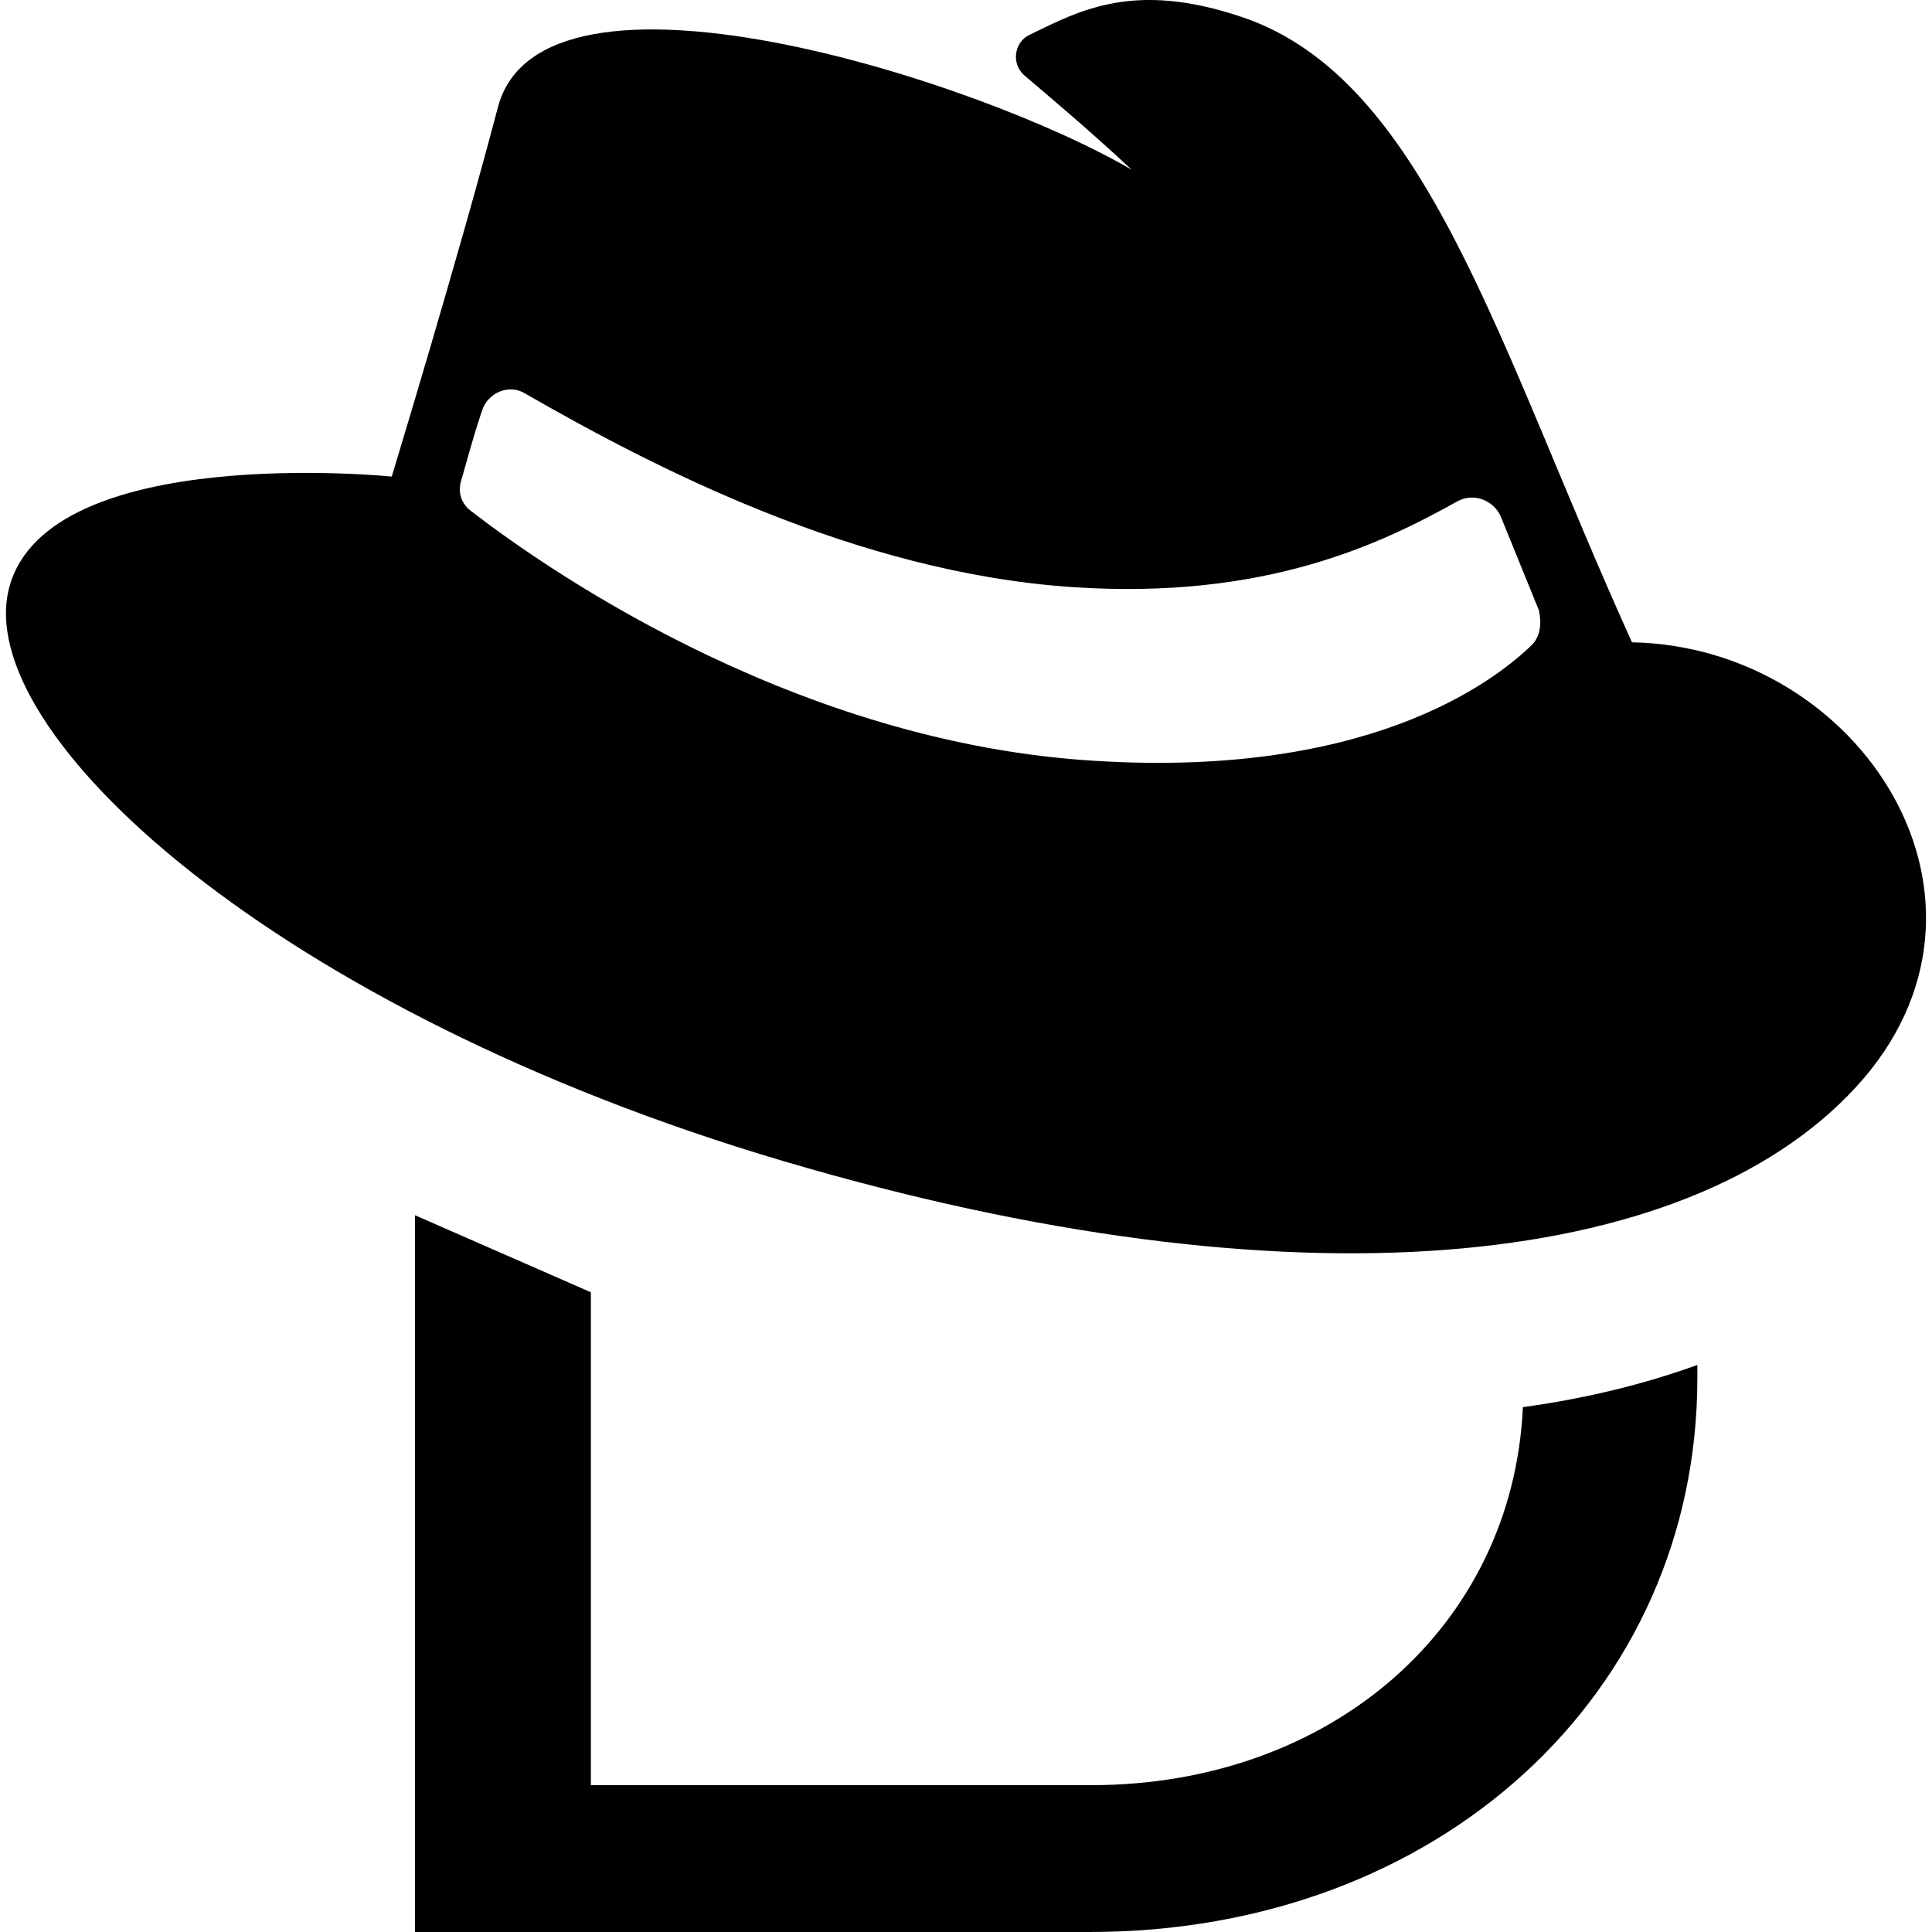
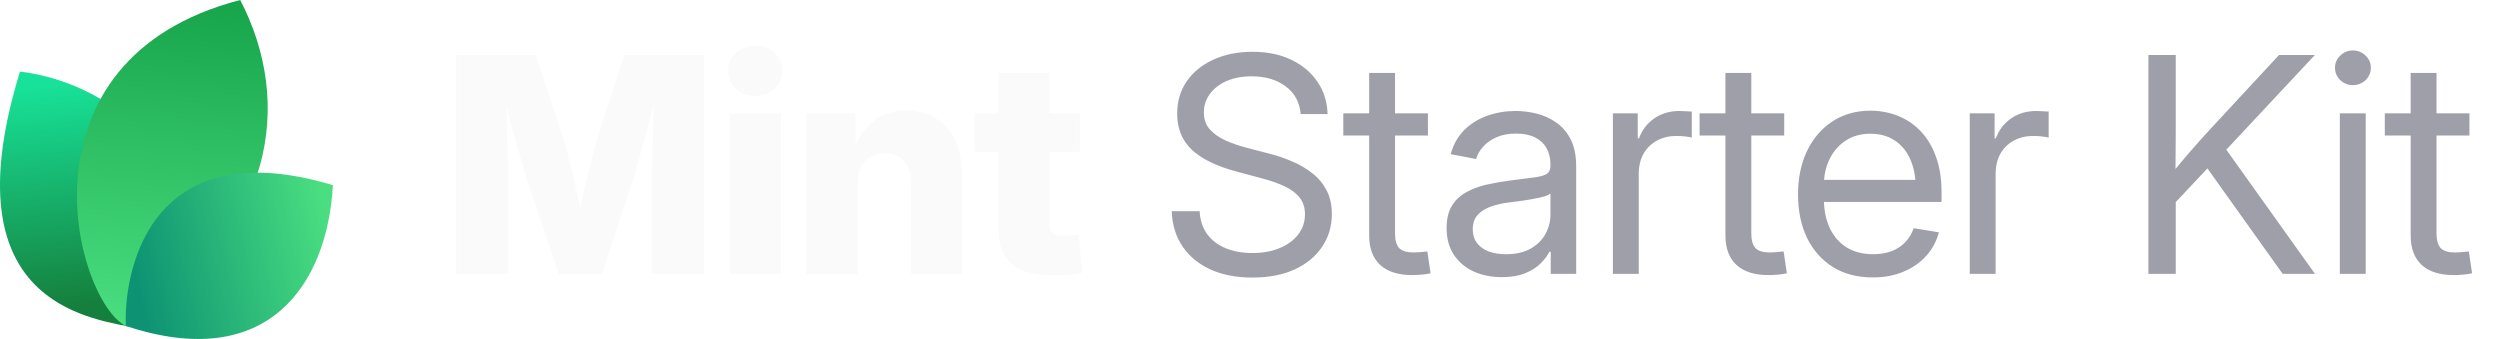
- <svg xmlns="http://www.w3.org/2000/svg" role="img" viewBox="0 0 24 24">
-   <path d="M18.918 17.48c-.126 2.727-2.384 4.696-5.364 4.696H7.34v-6.123l-2.185-.957V24h8.381c4.334 0 7.549-2.962 7.549-6.881v-.163c-.65.235-1.372.415-2.167.524Zm1.355-9.501C18.611 4.313 17.726.989 15.432.213c-1.336-.452-2.005-.091-2.637.217-.199.09-.235.361-.072.505.361.307.813.687 1.336 1.174-1.95-1.138-7.333-2.835-7.874-.776-.488 1.86-1.319 4.587-1.319 4.587S.603 5.487.116 7.293c-.488 1.806 3.323 5.274 9.627 7.134 6.303 1.861 11.198 1.373 13.311-.921 2.113-2.294.072-5.473-2.781-5.527Zm-1.247.036c-.487.47-2.077 1.68-5.563 1.427-3.738-.271-6.809-2.474-7.604-3.088-.126-.091-.18-.235-.126-.398.054-.18.126-.469.253-.849.072-.234.343-.343.542-.216 1.571.903 4.1 2.221 6.791 2.402 2.402.163 3.847-.542 4.786-1.066.199-.108.452-.018.542.199l.47 1.156c.036.162.018.325-.091.433Z" />
+ <svg xmlns="http://www.w3.org/2000/svg" width="177" height="24" viewBox="0 0 177 24" fill="none">
+   <path d="M9.061 23.108C5.268 22.377 -3.391 20.627 1.417 5.064C9.634 6.099 16.973 14.064 9.061 23.108Z" fill="url(#paint0_linear_17557_2145)" />
+   <path d="M8.919 23.094C5.276 21.222 0.784 4.209 17.007 0C20.757 7.193 19.621 16.545 8.919 23.094Z" fill="url(#paint1_linear_17557_2145)" />
+   <path d="M8.914 23.079C8.735 19.882 10.159 9.085 23.57 13.111C23.181 20.123 18.984 26.418 8.914 23.079Z" fill="url(#paint2_linear_17557_2145)" />
+   <path d="M32.301 19.392V3.894H37.938L39.925 9.948C40.036 10.315 40.164 10.787 40.31 11.362C40.462 11.938 40.611 12.552 40.757 13.204C40.91 13.855 41.048 14.483 41.173 15.086C41.305 15.682 41.412 16.192 41.495 16.615H40.695C40.771 16.192 40.871 15.682 40.996 15.086C41.128 14.49 41.267 13.866 41.412 13.214C41.565 12.562 41.714 11.948 41.86 11.373C42.005 10.79 42.133 10.315 42.244 9.948L44.2 3.894H49.848V19.392H46.166V12.704C46.166 12.357 46.173 11.917 46.187 11.383C46.2 10.849 46.214 10.27 46.228 9.646C46.249 9.022 46.266 8.391 46.28 7.753C46.301 7.115 46.311 6.519 46.311 5.964H46.623C46.485 6.561 46.332 7.181 46.166 7.826C45.999 8.471 45.833 9.102 45.666 9.719C45.507 10.336 45.351 10.901 45.198 11.414C45.053 11.928 44.928 12.357 44.824 12.704L42.608 19.392H39.561L37.314 12.704C37.203 12.357 37.072 11.928 36.919 11.414C36.773 10.901 36.614 10.34 36.441 9.729C36.274 9.112 36.104 8.481 35.931 7.836C35.764 7.192 35.608 6.567 35.463 5.964H35.827C35.834 6.512 35.844 7.105 35.858 7.743C35.872 8.374 35.886 9.005 35.9 9.636C35.92 10.26 35.938 10.839 35.952 11.373C35.965 11.907 35.972 12.351 35.972 12.704V19.392H32.301ZM51.668 19.392V8.024H55.288V19.392H51.668ZM53.468 6.786C52.927 6.786 52.473 6.616 52.105 6.276C51.738 5.93 51.554 5.507 51.554 5.007C51.554 4.508 51.738 4.088 52.105 3.749C52.473 3.409 52.927 3.239 53.468 3.239C54.009 3.239 54.463 3.409 54.83 3.749C55.198 4.082 55.382 4.501 55.382 5.007C55.382 5.507 55.198 5.93 54.83 6.276C54.463 6.616 54.009 6.786 53.468 6.786ZM60.708 13.027V19.392H57.088V8.024H60.551L60.593 10.967H60.281C60.593 10.024 61.061 9.268 61.685 8.7C62.309 8.124 63.138 7.836 64.171 7.836C64.975 7.836 65.672 8.017 66.262 8.377C66.851 8.731 67.302 9.234 67.614 9.885C67.933 10.537 68.092 11.307 68.092 12.194V19.392H64.483V12.912C64.483 12.26 64.32 11.754 63.994 11.394C63.675 11.033 63.221 10.853 62.632 10.853C62.25 10.853 61.914 10.936 61.623 11.102C61.332 11.269 61.106 11.515 60.947 11.841C60.787 12.16 60.708 12.555 60.708 13.027ZM76.456 8.024V10.749H69.008V8.024H76.456ZM70.683 5.163H74.292V15.783C74.292 16.102 74.361 16.334 74.5 16.48C74.646 16.625 74.899 16.698 75.259 16.698C75.405 16.698 75.596 16.688 75.831 16.667C76.074 16.646 76.251 16.629 76.362 16.615L76.632 19.309C76.313 19.378 75.963 19.427 75.582 19.455C75.207 19.482 74.836 19.496 74.469 19.496C73.2 19.496 72.25 19.222 71.619 18.674C70.995 18.127 70.683 17.308 70.683 16.22V5.163Z" fill="#FAFAFA" />
+   <path d="M88.667 19.652C87.523 19.652 86.528 19.458 85.682 19.07C84.843 18.681 84.188 18.137 83.716 17.437C83.245 16.736 82.992 15.908 82.957 14.951H84.933C84.968 15.596 85.148 16.14 85.474 16.584C85.8 17.021 86.24 17.354 86.795 17.582C87.35 17.804 87.974 17.915 88.667 17.915C89.388 17.915 90.026 17.801 90.581 17.572C91.143 17.343 91.583 17.024 91.902 16.615C92.228 16.199 92.391 15.717 92.391 15.169C92.391 14.698 92.266 14.306 92.017 13.994C91.767 13.675 91.413 13.408 90.956 13.193C90.498 12.978 89.954 12.787 89.323 12.621L87.502 12.132C86.123 11.765 85.082 11.255 84.382 10.603C83.689 9.944 83.342 9.095 83.342 8.055C83.342 7.174 83.571 6.404 84.028 5.746C84.486 5.087 85.117 4.577 85.921 4.217C86.726 3.849 87.645 3.666 88.678 3.666C89.718 3.666 90.63 3.853 91.413 4.227C92.204 4.602 92.824 5.122 93.275 5.787C93.726 6.446 93.965 7.209 93.993 8.076H92.089C92.013 7.23 91.656 6.574 91.018 6.11C90.387 5.638 89.586 5.403 88.615 5.403C87.95 5.403 87.36 5.513 86.847 5.735C86.341 5.957 85.946 6.262 85.661 6.651C85.377 7.032 85.235 7.469 85.235 7.961C85.235 8.447 85.377 8.849 85.661 9.168C85.946 9.48 86.317 9.74 86.774 9.948C87.232 10.149 87.724 10.319 88.251 10.457L89.884 10.884C90.439 11.023 90.977 11.206 91.496 11.435C92.023 11.657 92.495 11.934 92.911 12.267C93.334 12.593 93.67 12.995 93.92 13.474C94.17 13.945 94.294 14.504 94.294 15.149C94.294 16.015 94.066 16.788 93.608 17.468C93.157 18.148 92.512 18.681 91.673 19.07C90.834 19.458 89.832 19.652 88.667 19.652ZM101.097 8.024V9.594H95.106V8.024H101.097ZM96.937 5.163H98.767V16.521C98.767 17 98.865 17.347 99.059 17.562C99.26 17.77 99.6 17.874 100.078 17.874C100.21 17.874 100.366 17.867 100.546 17.853C100.733 17.832 100.903 17.815 101.056 17.801L101.285 19.351C101.097 19.392 100.886 19.423 100.65 19.444C100.414 19.465 100.189 19.475 99.974 19.475C98.996 19.475 98.244 19.236 97.717 18.758C97.197 18.272 96.937 17.579 96.937 16.677V5.163ZM106.33 19.621C105.595 19.621 104.932 19.489 104.343 19.226C103.754 18.955 103.285 18.564 102.939 18.05C102.592 17.53 102.419 16.896 102.419 16.147C102.419 15.495 102.547 14.965 102.804 14.556C103.06 14.146 103.403 13.828 103.833 13.599C104.263 13.363 104.742 13.186 105.269 13.068C105.796 12.95 106.333 12.857 106.881 12.787C107.574 12.69 108.132 12.617 108.555 12.569C108.978 12.52 109.287 12.441 109.481 12.33C109.675 12.212 109.772 12.014 109.772 11.737V11.654C109.772 11.203 109.679 10.815 109.492 10.489C109.311 10.163 109.041 9.91 108.68 9.729C108.32 9.549 107.872 9.459 107.338 9.459C106.805 9.459 106.34 9.546 105.945 9.719C105.556 9.892 105.241 10.118 104.998 10.395C104.755 10.665 104.593 10.953 104.509 11.258L102.71 10.915C102.897 10.222 103.22 9.65 103.677 9.199C104.135 8.748 104.679 8.412 105.31 8.19C105.941 7.968 106.607 7.857 107.307 7.857C107.8 7.857 108.295 7.92 108.795 8.044C109.301 8.169 109.765 8.381 110.188 8.679C110.611 8.97 110.951 9.369 111.208 9.875C111.464 10.374 111.593 11.005 111.593 11.768V19.392H109.793V17.822H109.7C109.568 18.085 109.363 18.359 109.086 18.643C108.809 18.921 108.444 19.153 107.994 19.34C107.543 19.527 106.988 19.621 106.33 19.621ZM106.621 17.998C107.321 17.998 107.904 17.867 108.368 17.603C108.84 17.333 109.19 16.986 109.419 16.563C109.654 16.133 109.772 15.682 109.772 15.211V13.692C109.703 13.769 109.554 13.841 109.325 13.911C109.096 13.973 108.829 14.032 108.524 14.088C108.226 14.143 107.921 14.192 107.609 14.233C107.304 14.275 107.033 14.309 106.798 14.337C106.354 14.393 105.938 14.49 105.549 14.628C105.168 14.76 104.86 14.954 104.624 15.211C104.388 15.467 104.27 15.811 104.27 16.241C104.27 16.615 104.367 16.934 104.561 17.198C104.762 17.461 105.04 17.662 105.393 17.801C105.747 17.933 106.156 17.998 106.621 17.998ZM114.193 19.392V8.024H115.951V9.792H116.045C116.253 9.209 116.61 8.741 117.116 8.388C117.622 8.034 118.219 7.857 118.905 7.857C119.058 7.857 119.217 7.864 119.384 7.878C119.55 7.885 119.682 7.892 119.779 7.899V9.74C119.716 9.719 119.578 9.695 119.363 9.667C119.155 9.639 118.922 9.625 118.666 9.625C118.174 9.625 117.726 9.733 117.324 9.948C116.922 10.163 116.603 10.471 116.367 10.874C116.138 11.276 116.024 11.758 116.024 12.319V19.392H114.193ZM126.322 8.024V9.594H120.33V8.024H126.322ZM122.161 5.163H123.992V16.521C123.992 17 124.089 17.347 124.283 17.562C124.484 17.77 124.824 17.874 125.302 17.874C125.434 17.874 125.59 17.867 125.77 17.853C125.958 17.832 126.127 17.815 126.28 17.801L126.509 19.351C126.322 19.392 126.11 19.423 125.874 19.444C125.639 19.465 125.413 19.475 125.198 19.475C124.221 19.475 123.468 19.236 122.941 18.758C122.421 18.272 122.161 17.579 122.161 16.677V5.163ZM132.604 19.642C131.502 19.642 130.555 19.396 129.765 18.903C128.974 18.404 128.364 17.714 127.934 16.834C127.511 15.946 127.3 14.927 127.3 13.775C127.3 12.611 127.511 11.584 127.934 10.697C128.364 9.802 128.964 9.102 129.734 8.596C130.51 8.089 131.408 7.836 132.428 7.836C133.1 7.836 133.738 7.954 134.341 8.19C134.952 8.426 135.489 8.783 135.954 9.261C136.425 9.74 136.793 10.343 137.056 11.071C137.327 11.792 137.462 12.645 137.462 13.63V14.296H128.433V12.735H136.463L135.631 13.297C135.631 12.541 135.506 11.876 135.257 11.3C135.007 10.725 134.643 10.277 134.165 9.958C133.686 9.632 133.107 9.469 132.428 9.469C131.748 9.469 131.162 9.632 130.67 9.958C130.177 10.284 129.796 10.725 129.526 11.279C129.262 11.827 129.13 12.441 129.13 13.12V14.046C129.13 14.864 129.273 15.572 129.557 16.168C129.841 16.757 130.243 17.211 130.763 17.53C131.283 17.842 131.901 17.998 132.615 17.998C133.093 17.998 133.523 17.929 133.905 17.79C134.293 17.645 134.619 17.433 134.882 17.156C135.153 16.879 135.354 16.546 135.486 16.157L137.275 16.449C137.108 17.08 136.81 17.634 136.38 18.113C135.95 18.591 135.413 18.966 134.768 19.236C134.123 19.507 133.402 19.642 132.604 19.642ZM139.459 19.392V8.024H141.217V9.792H141.311C141.519 9.209 141.876 8.741 142.382 8.388C142.888 8.034 143.485 7.857 144.171 7.857C144.324 7.857 144.483 7.864 144.649 7.878C144.816 7.885 144.948 7.892 145.045 7.899V9.74C144.982 9.719 144.844 9.695 144.629 9.667C144.421 9.639 144.188 9.625 143.932 9.625C143.439 9.625 142.992 9.733 142.59 9.948C142.188 10.163 141.869 10.471 141.633 10.874C141.404 11.276 141.29 11.758 141.29 12.319V19.392H139.459ZM153.429 14.961V12.715C153.783 12.257 154.136 11.82 154.49 11.404C154.844 10.981 155.204 10.565 155.572 10.156C155.939 9.74 156.314 9.327 156.695 8.918L161.355 3.894H163.893L157.277 10.967H157.184L153.429 14.961ZM152.108 19.392V3.894H154.043V9.241L154.022 12.559L154.043 13.505V19.392H152.108ZM161.615 19.392L155.967 11.477L157.173 9.969L163.903 19.392H161.615ZM165.661 19.392V8.024H167.492V19.392H165.661ZM166.587 6.027C166.24 6.027 165.942 5.909 165.692 5.673C165.443 5.43 165.318 5.139 165.318 4.799C165.318 4.459 165.443 4.172 165.692 3.936C165.942 3.693 166.24 3.572 166.587 3.572C166.934 3.572 167.232 3.693 167.482 3.936C167.731 4.172 167.856 4.459 167.856 4.799C167.856 5.139 167.731 5.43 167.482 5.673C167.232 5.909 166.934 6.027 166.587 6.027ZM174.836 8.024V9.594H168.844V8.024H174.836ZM170.675 5.163H172.506V16.521C172.506 17 172.603 17.347 172.797 17.562C172.998 17.77 173.338 17.874 173.816 17.874C173.948 17.874 174.104 17.867 174.284 17.853C174.472 17.832 174.641 17.815 174.794 17.801L175.023 19.351C174.836 19.392 174.624 19.423 174.388 19.444C174.153 19.465 173.927 19.475 173.712 19.475C172.735 19.475 171.982 19.236 171.455 18.758C170.935 18.272 170.675 17.579 170.675 16.677V5.163Z" fill="#9F9FA9" />
+   <defs>
+     <linearGradient id="paint0_linear_17557_2145" x1="3.776" y1="5.916" x2="5.232" y2="21.559" gradientUnits="userSpaceOnUse">
+       <stop stop-color="#18E299" />
+       <stop offset="1" stop-color="#15803D" />
+     </linearGradient>
+     <linearGradient id="paint1_linear_17557_2145" x1="12.171" y1="-0.718" x2="10.19" y2="22.983" gradientUnits="userSpaceOnUse">
+       <stop stop-color="#16A34A" />
+       <stop offset="1" stop-color="#4ADE80" />
+     </linearGradient>
+     <linearGradient id="paint2_linear_17557_2145" x1="23.133" y1="15.353" x2="9.338" y2="18.52" gradientUnits="userSpaceOnUse">
+       <stop stop-color="#4ADE80" />
+       <stop offset="1" stop-color="#0D9373" />
+     </linearGradient>
+   </defs>
</svg>
